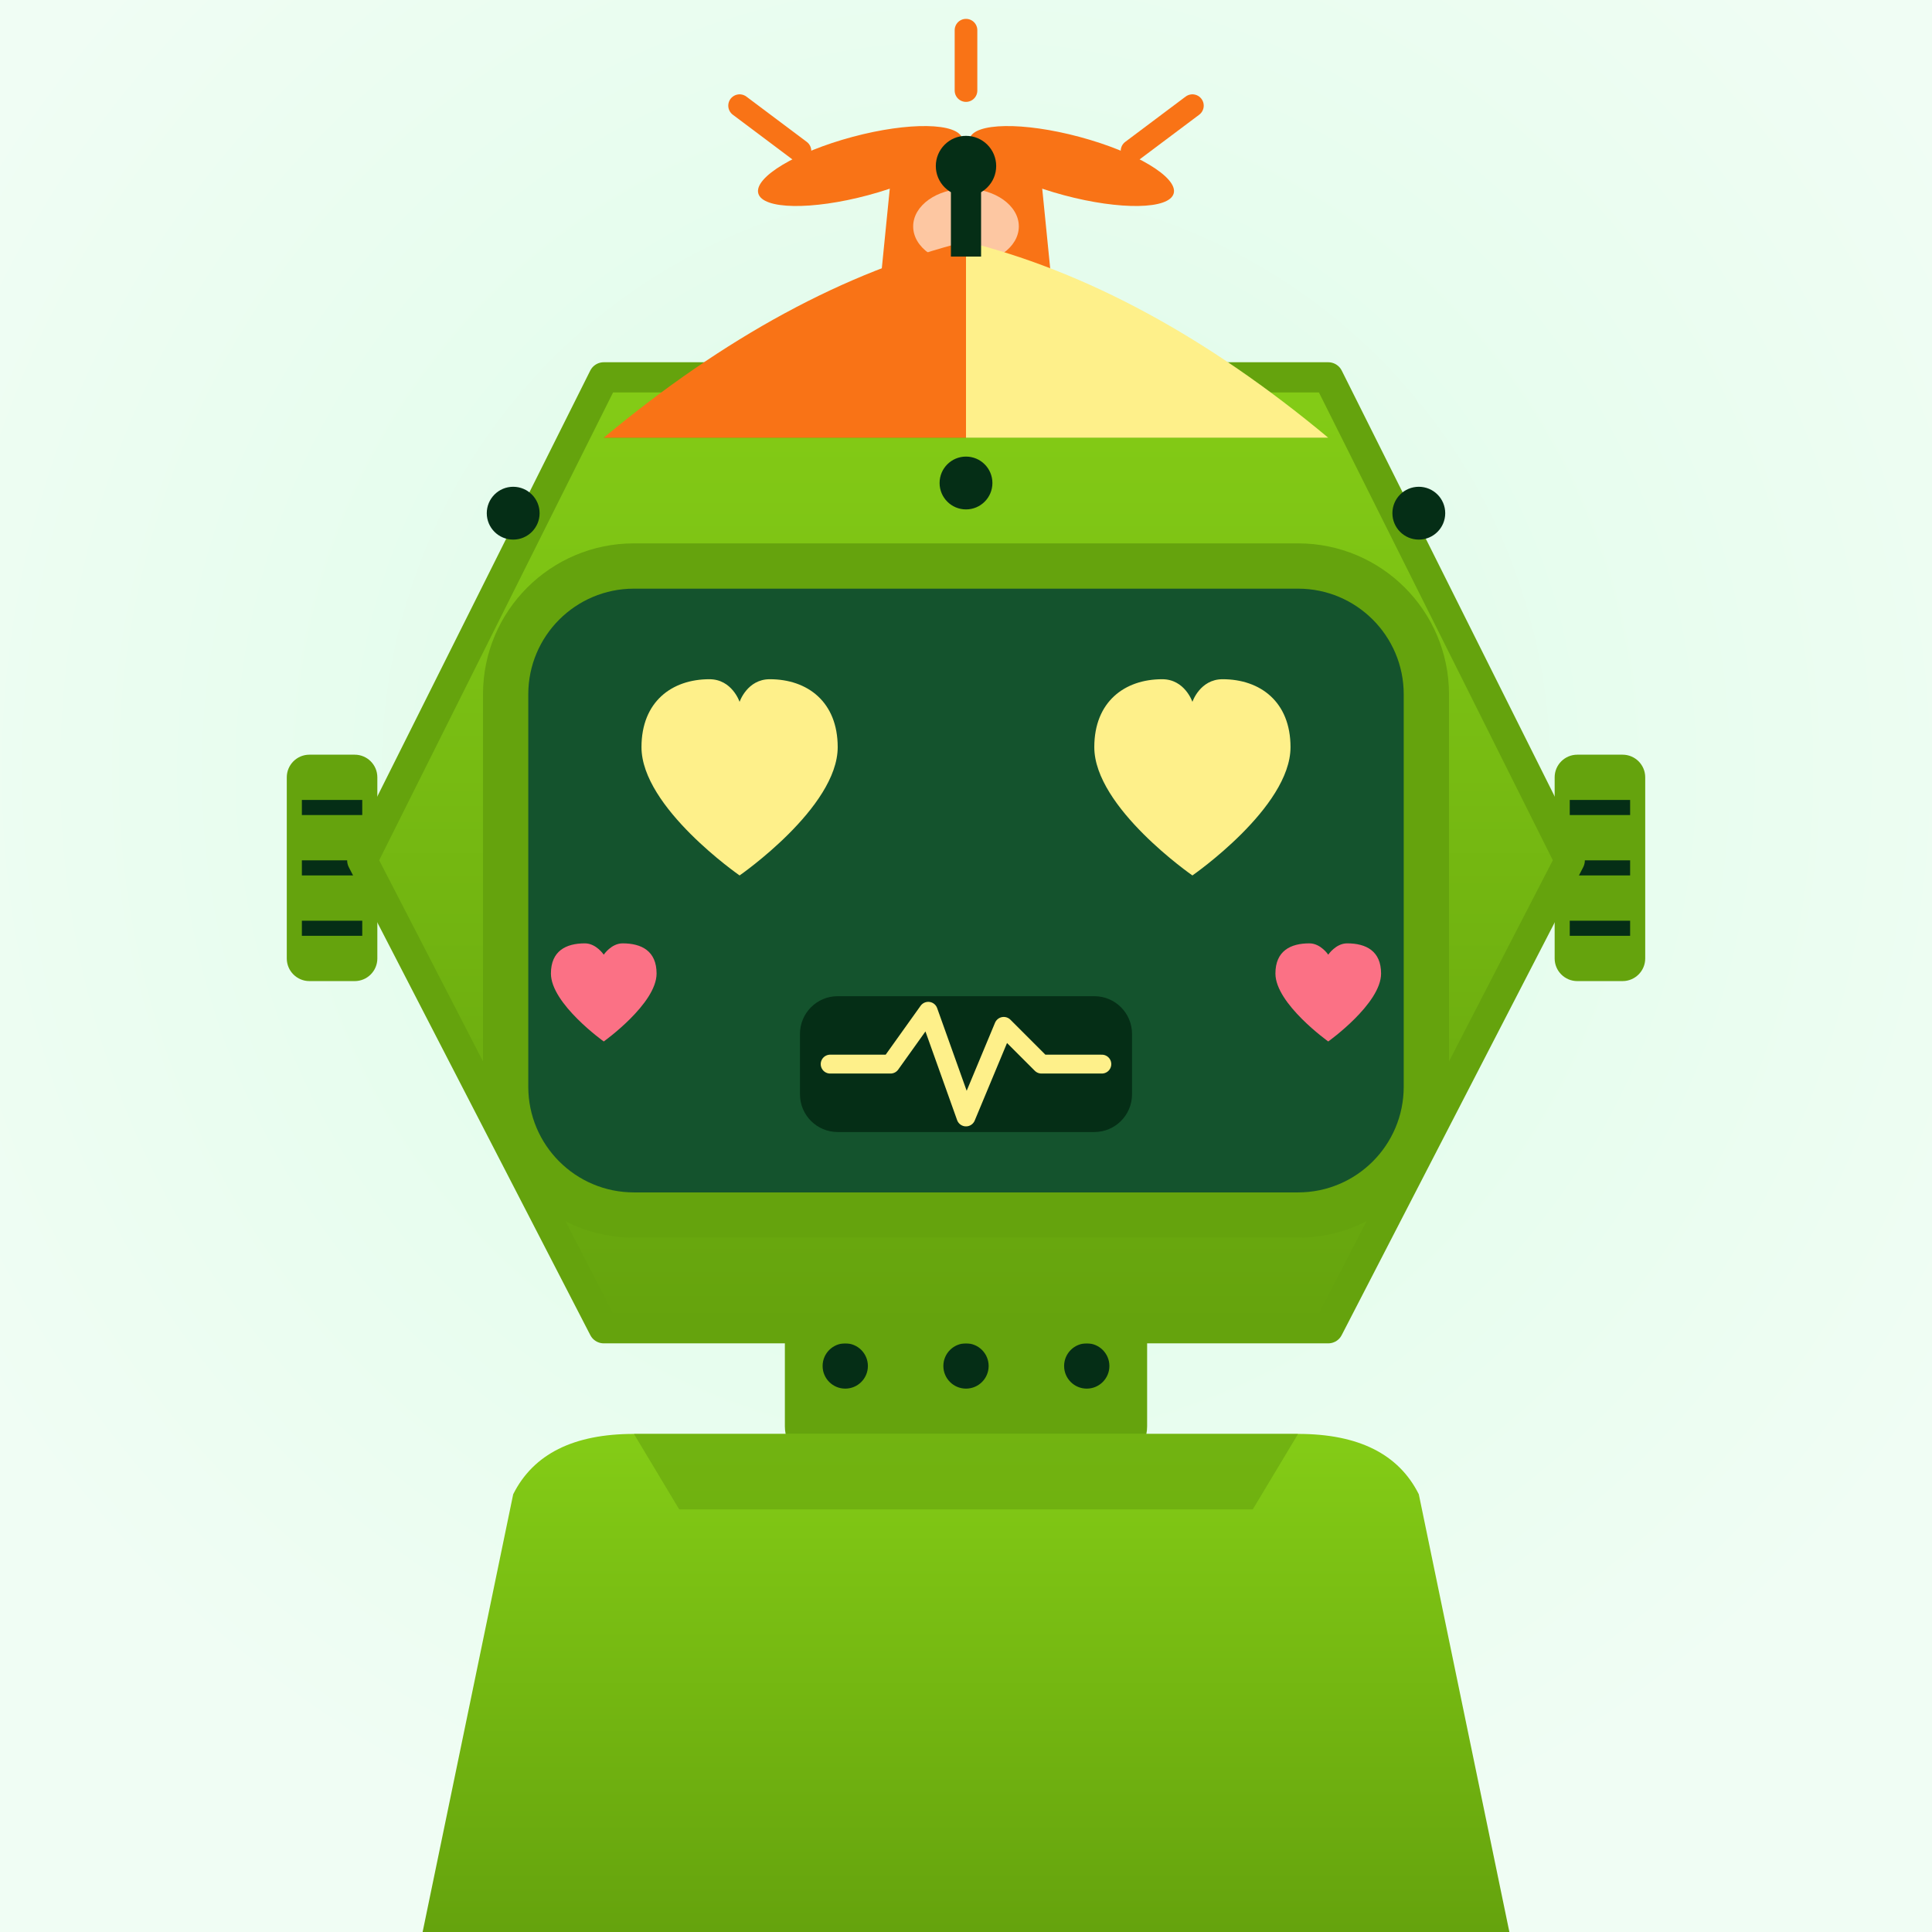
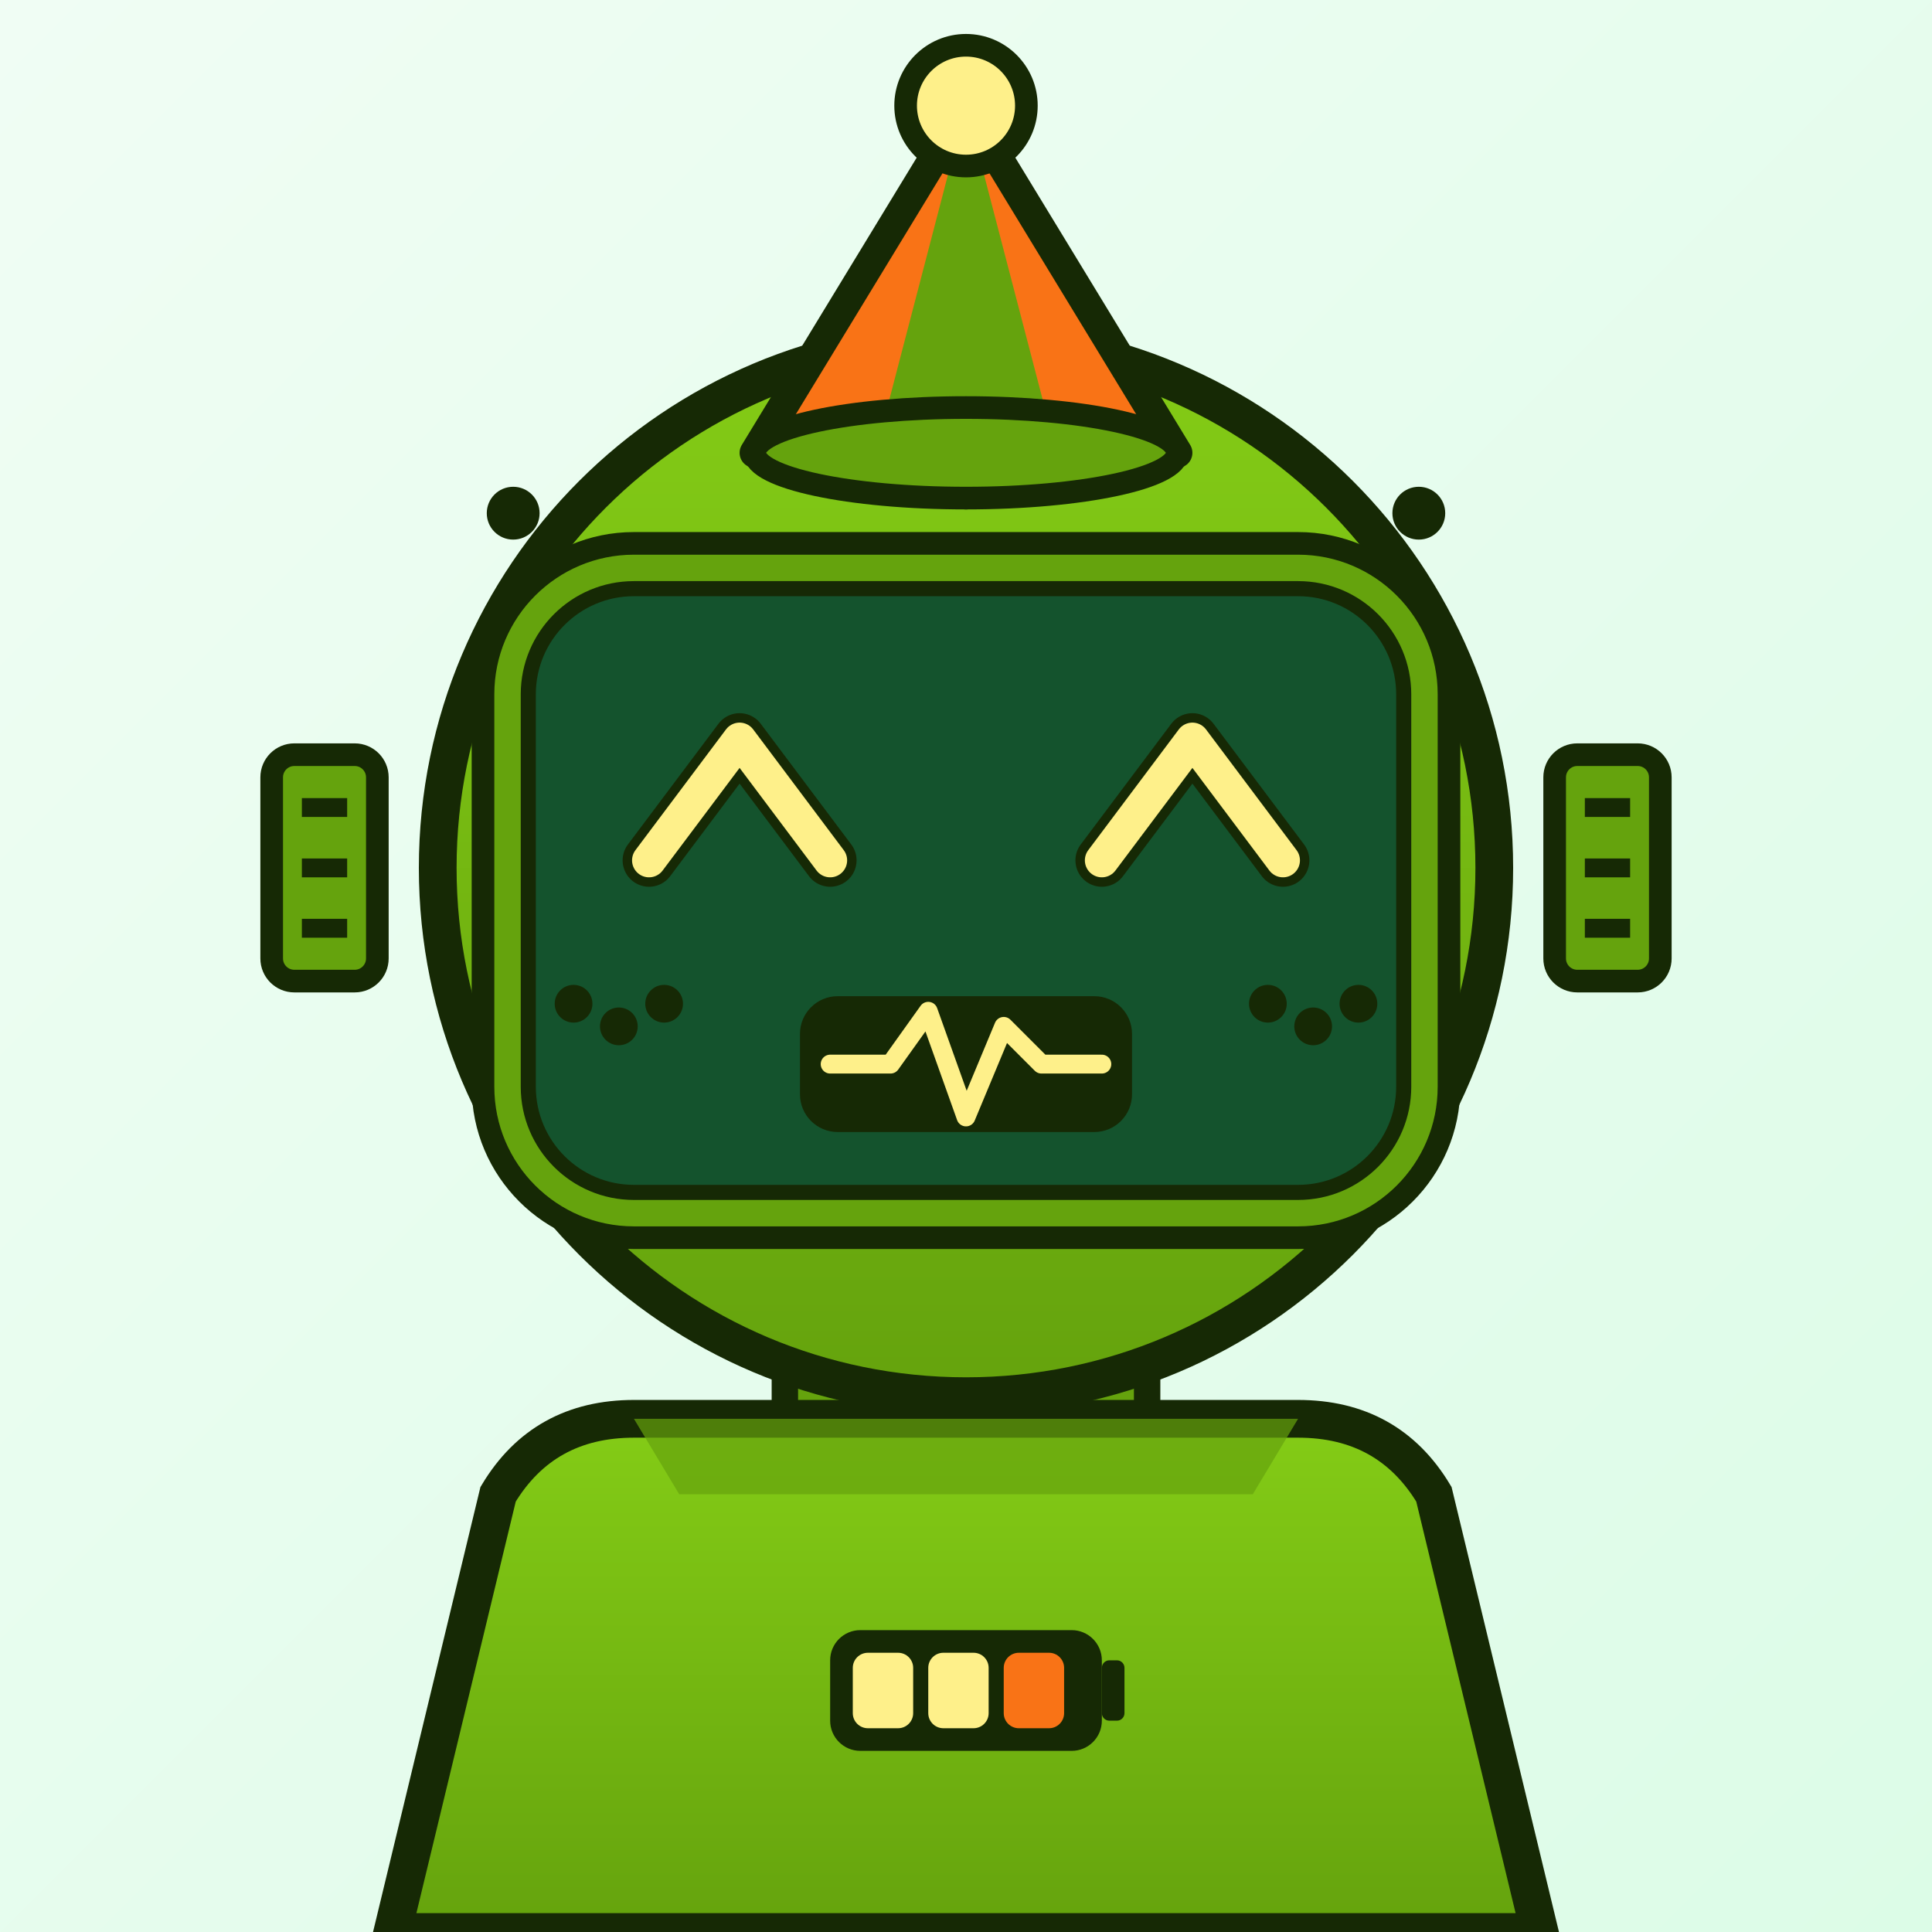
<svg xmlns="http://www.w3.org/2000/svg" viewBox="0 0 256 256" width="256" height="256">
  <defs>
    <clipPath id="avatar-clip">
      <rect x="0" y="0" width="256" height="256" rx="32" ry="32" />
    </clipPath>
    <linearGradient id="bg-grad-linear" x1="0%" y1="0%" x2="100%" y2="100%">
      <stop offset="0%" stop-color="#F0FDF4" />
      <stop offset="100%" stop-color="#DCFCE7" />
    </linearGradient>
    <radialGradient id="bg-grad-radial" cx="50%" cy="40%" r="60%">
      <stop offset="0%" stop-color="#DCFCE7" />
      <stop offset="100%" stop-color="#F0FDF4" />
    </radialGradient>
    <linearGradient id="chassis-grad" x1="0%" y1="0%" x2="0%" y2="100%">
      <stop offset="0%" stop-color="#84CC16" />
      <stop offset="100%" stop-color="#65A30D" />
    </linearGradient>
    <linearGradient id="metal-shine" x1="0%" y1="0%" x2="100%" y2="100%">
      <stop offset="0%" stop-color="#FFFFFF" stop-opacity="0.35" />
      <stop offset="50%" stop-color="#FFFFFF" stop-opacity="0.0" />
      <stop offset="100%" stop-color="#000000" stop-opacity="0.15" />
    </linearGradient>
  </defs>
-   <rect x="0" y="0" width="256" height="256" fill="url(#bg-grad-radial)" />
+   <rect x="0" y="0" width="256" height="256" fill="url(#bg-grad-linear)" />
  <g clip-path="url(#avatar-clip)">
-     <rect x="114" y="44" width="28" height="12" rx="3" fill="#65A30D" />
-     <path d="M 116 44 L 118 24 Q 128 18 138 24 L 140 44 Z" fill="#F97316" />
-     <ellipse cx="128" cy="30" rx="7" ry="5" fill="#FFFFFF" opacity="0.6" />
-     <line x1="106" y1="20" x2="98" y2="14" stroke="#F97316" stroke-width="3" stroke-linecap="round" />
-     <line x1="128" y1="12" x2="128" y2="4" stroke="#F97316" stroke-width="3" stroke-linecap="round" />
-     <line x1="150" y1="20" x2="158" y2="14" stroke="#F97316" stroke-width="3" stroke-linecap="round" />
-     <rect x="104" y="168" width="48" height="26" rx="5" fill="#65A30D" />
-     <circle cx="112" cy="181" r="3" fill="#052E16" />
-     <circle cx="128" cy="181" r="3" fill="#052E16" />
-     <circle cx="144" cy="181" r="3" fill="#052E16" />
-     <path d="M 56 256 L 68 198 Q 72 190 84 190 L 172 190 Q 184 190 188 198 L 200 256 Z" fill="url(#chassis-grad)" />
-     <path d="M 84 190 L 172 190 L 166 200 L 90 200 Z" fill="#65A30D" opacity="0.6" />
-     <rect x="38" y="100" width="12" height="30" rx="3" fill="#65A30D" />
-     <line x1="40" y1="107" x2="48" y2="107" stroke="#052E16" stroke-width="2" />
-     <line x1="40" y1="115" x2="48" y2="115" stroke="#052E16" stroke-width="2" />
-     <line x1="40" y1="123" x2="48" y2="123" stroke="#052E16" stroke-width="2" />
-     <rect x="206" y="100" width="12" height="30" rx="3" fill="#65A30D" />
-     <line x1="208" y1="107" x2="216" y2="107" stroke="#052E16" stroke-width="2" />
-     <line x1="208" y1="115" x2="216" y2="115" stroke="#052E16" stroke-width="2" />
-     <line x1="208" y1="123" x2="216" y2="123" stroke="#052E16" stroke-width="2" />
-     <polygon points="80,50 176,50 208,114 176,176 80,176 48,114" fill="url(#chassis-grad)" stroke="#65A30D" stroke-width="4" stroke-linejoin="round" />
-     <circle cx="68" cy="68" r="3.5" fill="#052E16" />
-     <circle cx="128" cy="64" r="3.5" fill="#052E16" />
-     <circle cx="188" cy="68" r="3.5" fill="#052E16" />
-     <rect x="64" y="72" width="128" height="92" rx="20" ry="20" fill="#65A30D" />
-     <rect x="70" y="78" width="116" height="80" rx="14" ry="14" fill="#14532D" />
-     <path d="M 98 116 C 98 116, 85 107, 85 99 C 85 93, 89 90, 94 90 C 97 90, 98 93, 98 93 C 98 93, 99 90, 102 90 C 107 90, 111 93, 111 99 C 111 107, 98 116, 98 116 Z" fill="#FEF08A" />
-     <path d="M 158 116 C 158 116, 145 107, 145 99 C 145 93, 149 90, 154 90 C 157 90, 158 93, 158 93 C 158 93, 159 90, 162 90 C 167 90, 171 93, 171 99 C 171 107, 158 116, 158 116 Z" fill="#FEF08A" />
-     <path d="M 80 138 C 80 138, 73 133, 73 129 C 73 126, 75 125, 77.5 125 C 79 125, 80 126.5, 80 126.5 C 80 126.5, 81 125, 82.5 125 C 85 125, 87 126, 87 129 C 87 133, 80 138, 80 138 Z" fill="#FB7185" />
-     <path d="M 176 138 C 176 138, 169 133, 169 129 C 169 126, 171 125, 173.5 125 C 175 125, 176 126.5, 176 126.5 C 176 126.5, 177 125, 178.5 125 C 181 125, 183 126, 183 129 C 183 133, 176 138, 176 138 Z" fill="#FB7185" />
-     <rect x="106" y="132" width="44" height="18" rx="5" fill="#052E16" />
+     <rect x="104" y="168" width="48" height="26" rx="5" fill="#65A30D" stroke="#162905" stroke-width="3.5" />
+     <circle cx="112" cy="181" r="3" fill="#162905" />
+     <circle cx="128" cy="181" r="3" fill="#162905" />
+     <circle cx="144" cy="181" r="3" fill="#162905" />
+     <path d="M 52 256 L 66 198 Q 72 188 84 188 L 172 188 Q 184 188 190 198 L 204 256 Z" fill="url(#chassis-grad)" stroke="#162905" stroke-width="5" />
+     <path d="M 84 188 L 172 188 L 166 198 L 90 198 Z" fill="#65A30D" opacity="0.7" />
+     <rect x="110" y="216" width="36" height="16" rx="4" fill="#162905" />
+     <rect x="146" y="220" width="3" height="8" rx="1" fill="#162905" />
+     <rect x="113" y="219" width="8" height="10" rx="2" fill="#FEF08A" />
+     <rect x="123" y="219" width="8" height="10" rx="2" fill="#FEF08A" />
+     <rect x="133" y="219" width="8" height="10" rx="2" fill="#F97316" />
+     <rect x="36" y="100" width="14" height="30" rx="3" fill="#65A30D" stroke="#162905" stroke-width="3" />
+     <line x1="40" y1="107" x2="46" y2="107" stroke="#162905" stroke-width="2.5" />
+     <line x1="40" y1="115" x2="46" y2="115" stroke="#162905" stroke-width="2.5" />
+     <line x1="40" y1="123" x2="46" y2="123" stroke="#162905" stroke-width="2.5" />
+     <rect x="206" y="100" width="14" height="30" rx="3" fill="#65A30D" stroke="#162905" stroke-width="3" />
+     <line x1="210" y1="107" x2="216" y2="107" stroke="#162905" stroke-width="2.5" />
+     <line x1="210" y1="115" x2="216" y2="115" stroke="#162905" stroke-width="2.5" />
+     <line x1="210" y1="123" x2="216" y2="123" stroke="#162905" stroke-width="2.5" />
+     <circle cx="128" cy="115" r="70" fill="url(#chassis-grad)" stroke="#162905" stroke-width="5" />
+     <circle cx="68" cy="68" r="3.5" fill="#162905" />
+     <circle cx="128" cy="64" r="3.5" fill="#162905" />
+     <circle cx="188" cy="68" r="3.5" fill="#162905" />
+     <rect x="64" y="72" width="128" height="92" rx="20" ry="20" fill="#65A30D" stroke="#162905" stroke-width="3" />
+     <rect x="70" y="78" width="116" height="80" rx="14" ry="14" fill="#14532D" stroke="#162905" stroke-width="2" />
+     <path d="M 86 114 L 98 98 L 110 114" fill="none" stroke="#162905" stroke-width="7" stroke-linecap="round" stroke-linejoin="round" />
+     <path d="M 86 114 L 98 98 L 110 114" fill="none" stroke="#FEF08A" stroke-width="4.5" stroke-linecap="round" stroke-linejoin="round" />
+     <path d="M 146 114 L 158 98 L 170 114" fill="none" stroke="#162905" stroke-width="7" stroke-linecap="round" stroke-linejoin="round" />
+     <path d="M 146 114 L 158 98 L 170 114" fill="none" stroke="#FEF08A" stroke-width="4.5" stroke-linecap="round" stroke-linejoin="round" />
+     <circle cx="76" cy="133" r="2.5" fill="#162905" />
+     <circle cx="82" cy="136" r="2.5" fill="#162905" />
+     <circle cx="88" cy="133" r="2.5" fill="#162905" />
+     <circle cx="168" cy="133" r="2.5" fill="#162905" />
+     <circle cx="174" cy="136" r="2.5" fill="#162905" />
+     <circle cx="180" cy="133" r="2.5" fill="#162905" />
+     <rect x="106" y="132" width="44" height="18" rx="5" fill="#162905" />
    <path d="M 110 141 L 118 141 L 123 134 L 128 148 L 133 136 L 138 141 L 146 141" fill="none" stroke="#FEF08A" stroke-width="2.5" stroke-linecap="round" stroke-linejoin="round" />
-     <path d="M 80 58 Q 128 28 176 58 Z" fill="#65A30D" />
-     <path d="M 80 58 Q 104 38 128 32 L 128 58 Z" fill="#F97316" />
-     <path d="M 128 32 Q 152 38 176 58 L 128 58 Z" fill="#FEF08A" />
-     <rect x="126" y="22" width="4" height="12" fill="#052E16" />
-     <ellipse cx="114" cy="22" rx="14" ry="4" fill="#F97316" transform="rotate(-15 114 22)" />
-     <ellipse cx="142" cy="22" rx="14" ry="4" fill="#F97316" transform="rotate(15 142 22)" />
-     <circle cx="128" cy="22" r="4" fill="#052E16" />
+     <polygon points="128,14 100,60 156,60" fill="#F97316" stroke="#162905" stroke-width="4" stroke-linejoin="round" />
+     <polygon points="128,14 116,60 140,60" fill="#65A30D" />
+     <circle cx="128" cy="14" r="8" fill="#FEF08A" stroke="#162905" stroke-width="3" />
+     <ellipse cx="128" cy="60" rx="28" ry="6" fill="#65A30D" stroke="#162905" stroke-width="3" />
  </g>
</svg>
